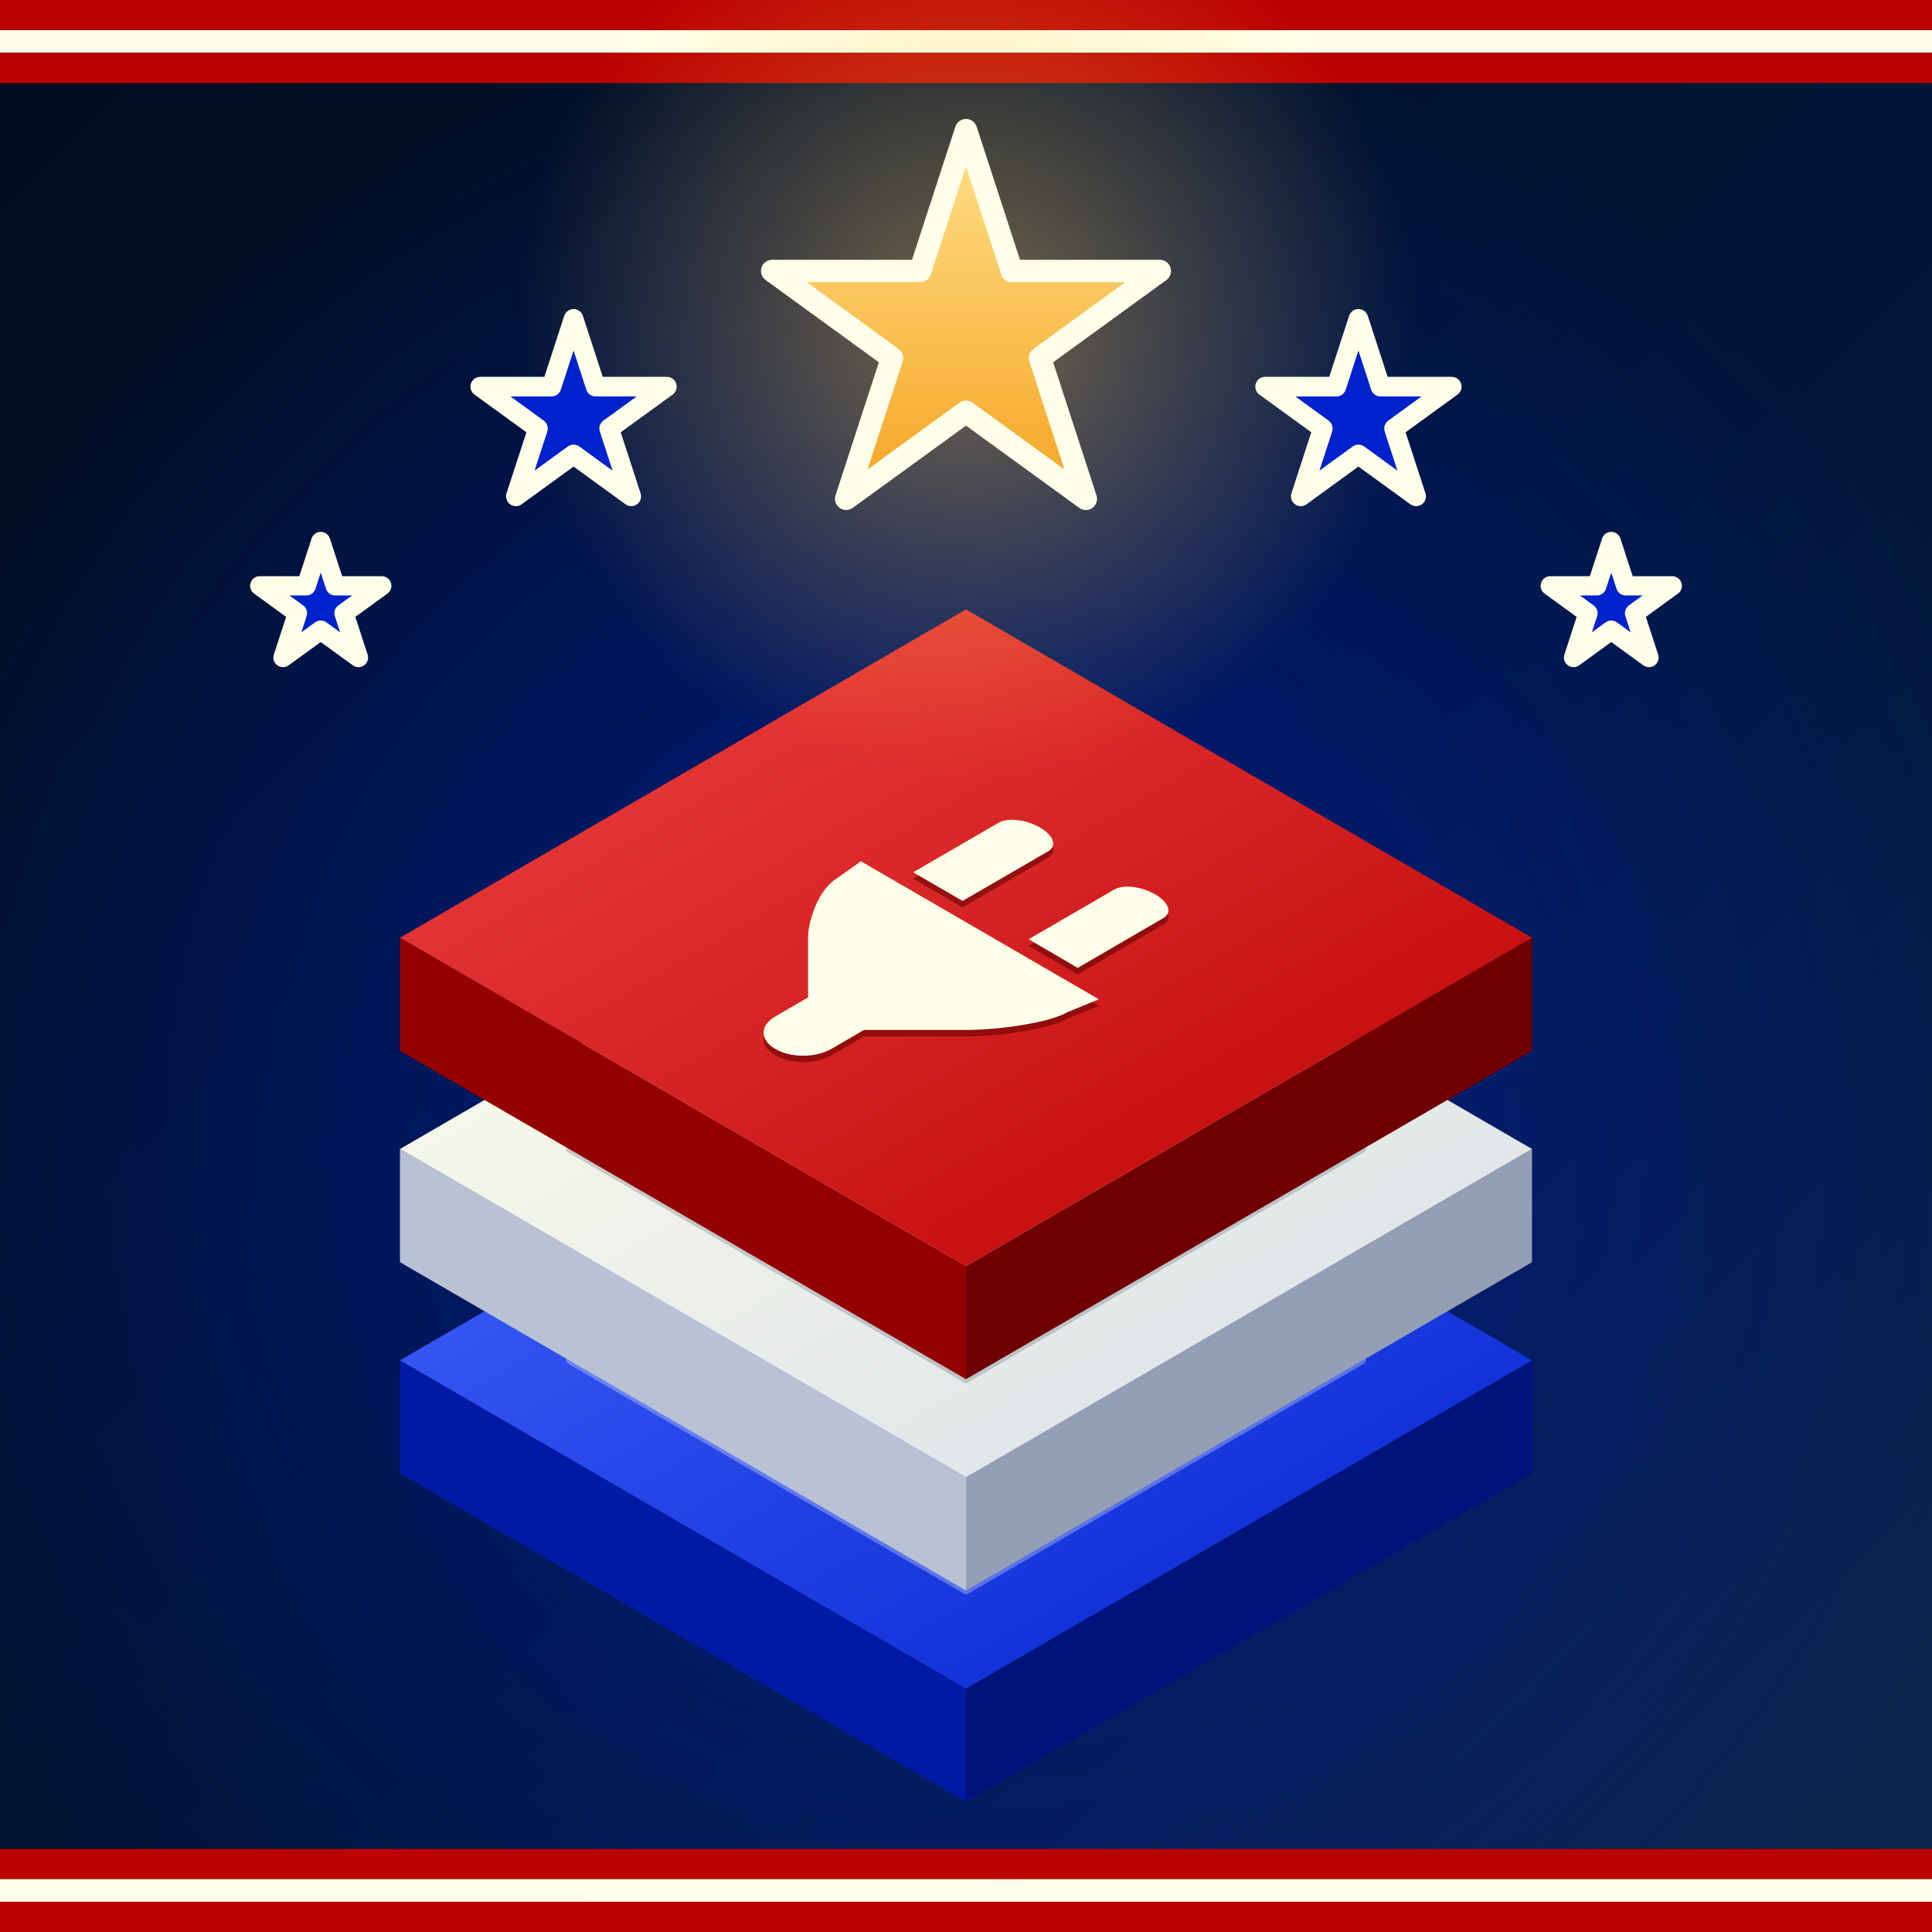
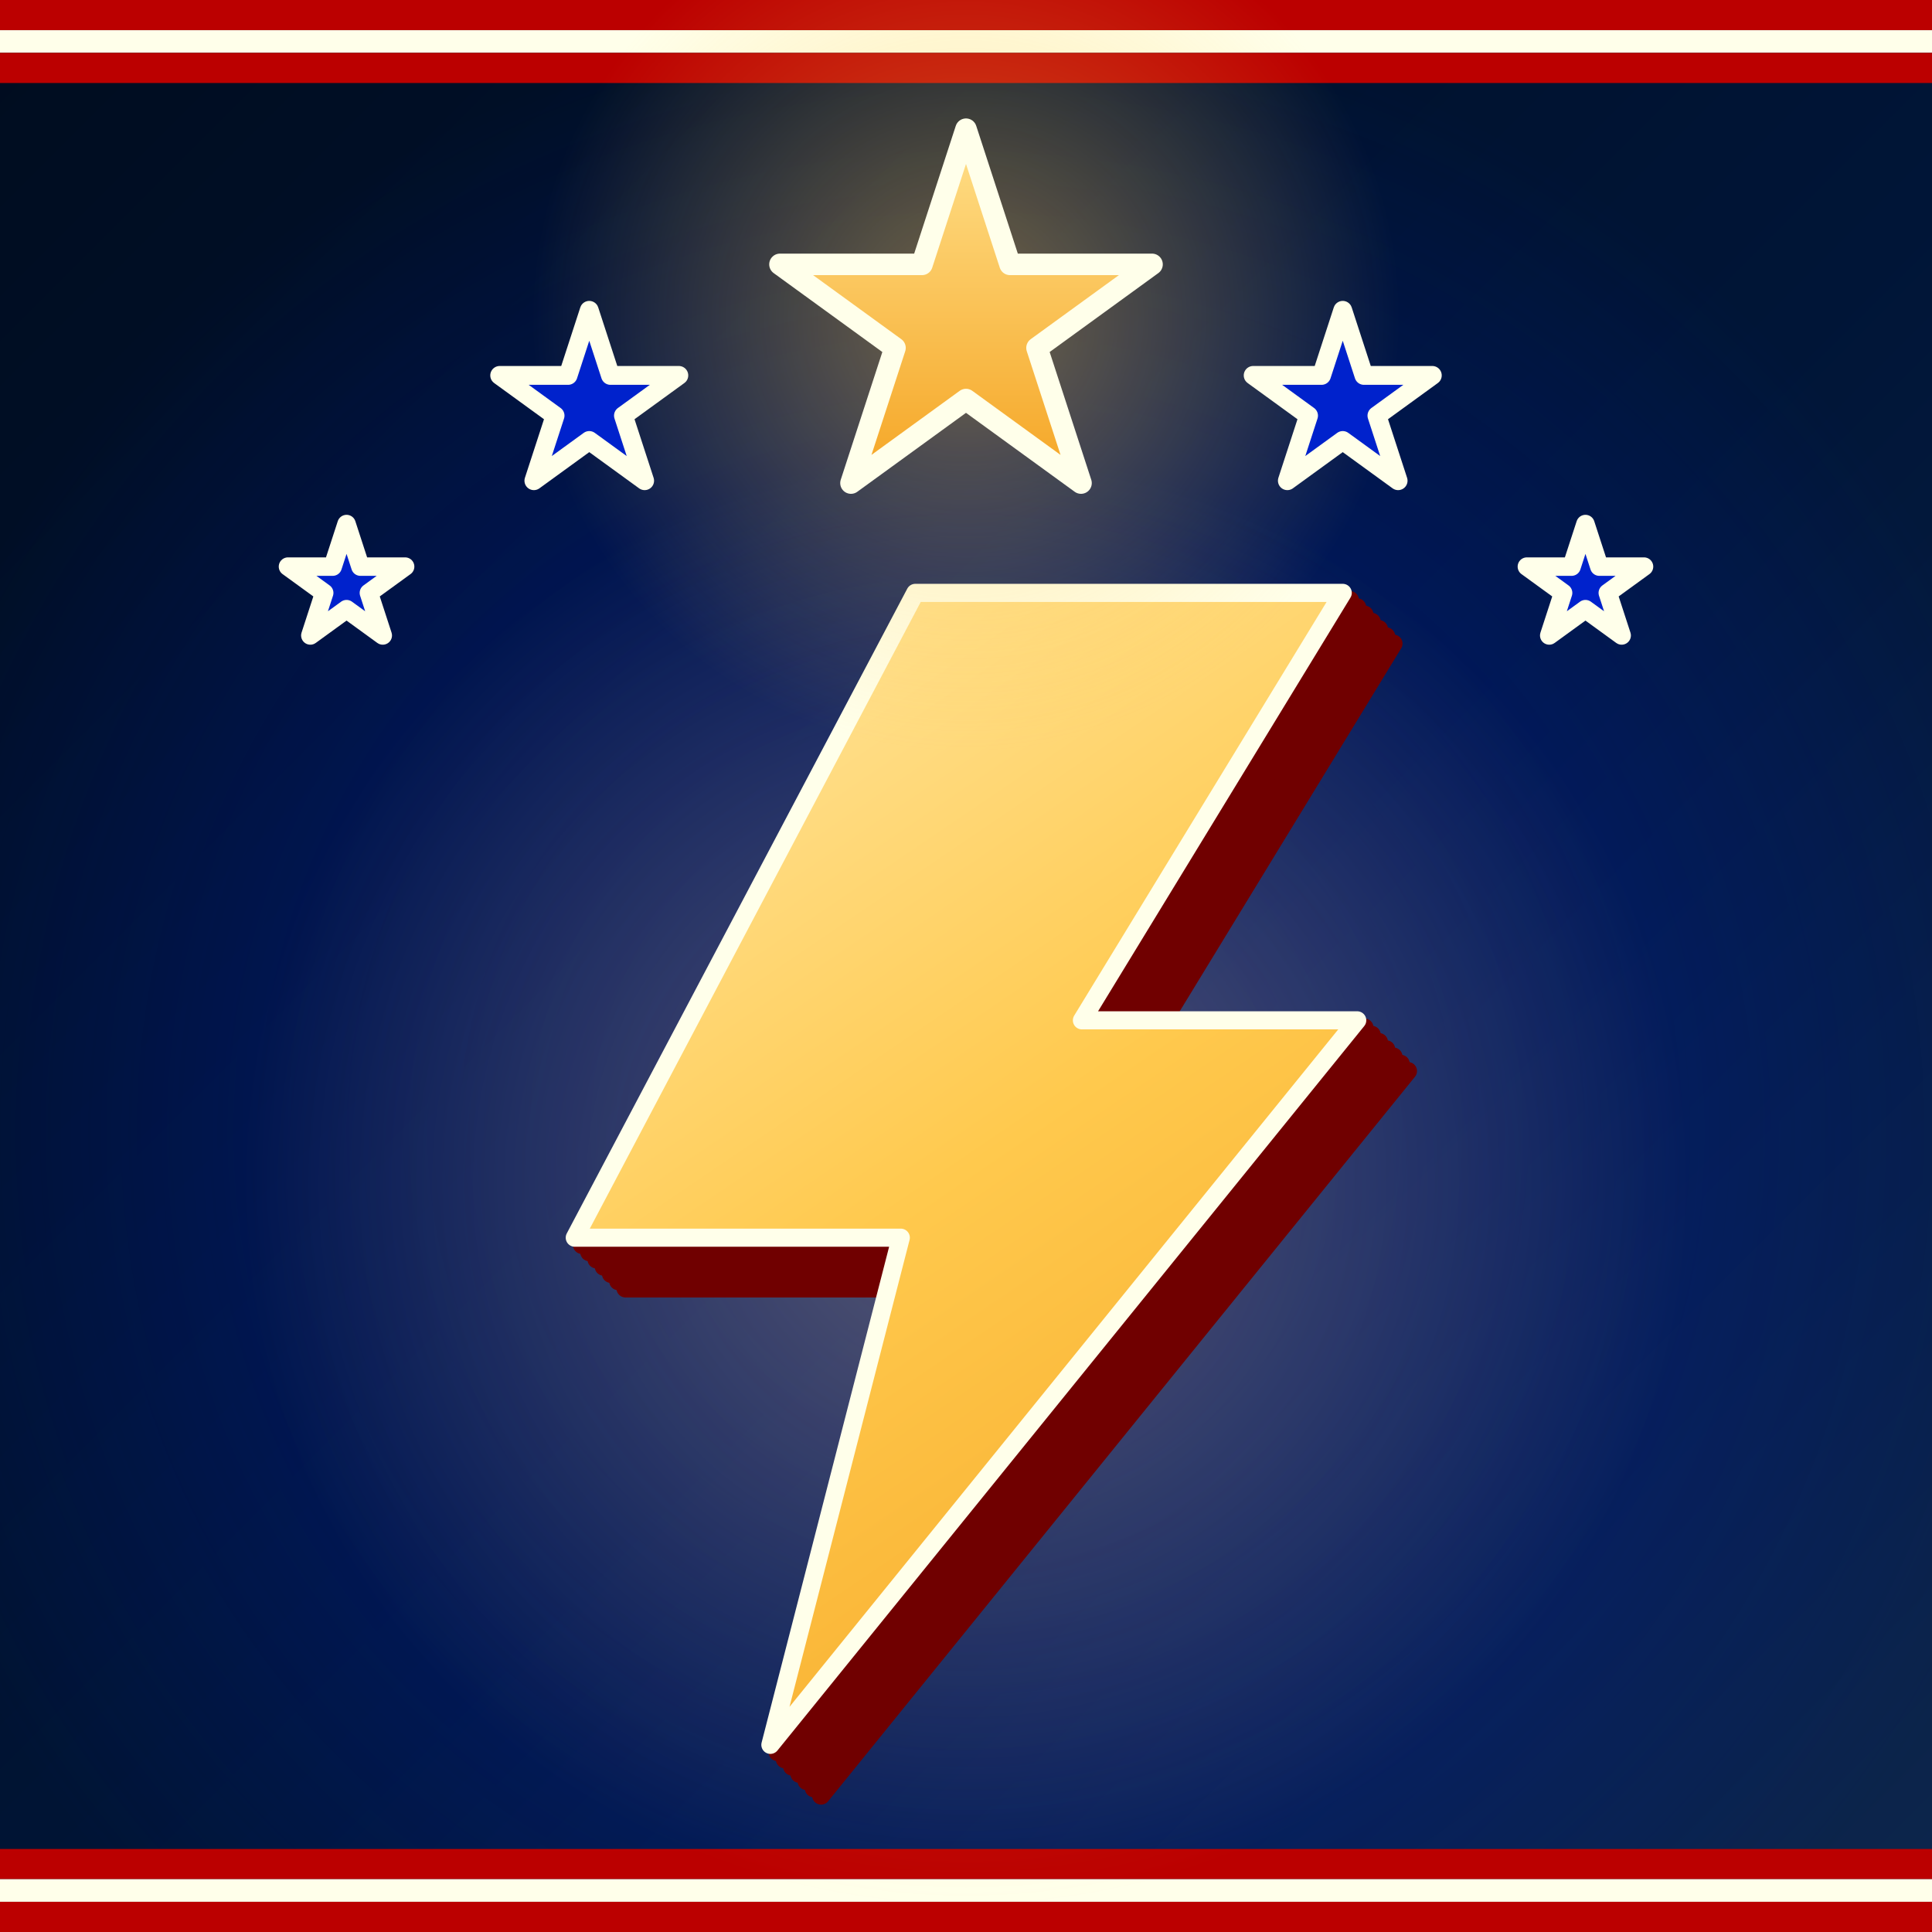
<svg xmlns="http://www.w3.org/2000/svg" xmlns:xlink="http://www.w3.org/1999/xlink" width="256" height="256" viewBox="0 0 256 256">
  <defs>
    <linearGradient id="bg" x1="0" y1="0" x2="1" y2="1">
      <stop offset="0" stop-color="#000c1f" />
      <stop offset="0.55" stop-color="#001537" />
      <stop offset="1" stop-color="#0d264d" />
    </linearGradient>
    <radialGradient id="glow-blue" cx="128" cy="150" r="150" gradientUnits="userSpaceOnUse">
      <stop offset="0" stop-color="#0022cc" stop-opacity="0.55" />
      <stop offset="1" stop-color="#0022cc" stop-opacity="0" />
    </radialGradient>
    <radialGradient id="glow-gold" cx="1214" cy="76" r="120" gradientUnits="userSpaceOnUse">
      <stop offset="0" stop-color="#ffc94d" stop-opacity="0.45" />
      <stop offset="1" stop-color="#ffc94d" stop-opacity="0" />
    </radialGradient>
+     <radialGradient id="glow-bolt" cx="1214" cy="315" r="200" gradientUnits="userSpaceOnUse">
+       <stop offset="0" stop-color="#ffc94d" stop-opacity="0.35" />
+       <stop offset="1" stop-color="#ffc94d" stop-opacity="0" />
+     </radialGradient>
    <linearGradient id="gold" x1="0" y1="0" x2="0" y2="1">
      <stop offset="0" stop-color="#ffe08a" />
      <stop offset="1" stop-color="#f5a524" />
    </linearGradient>
-     <linearGradient id="top-red" x1="0" y1="0" x2="1" y2="1">
-       <stop offset="0" stop-color="#ef4444" />
-       <stop offset="1" stop-color="#bb0000" />
+     <linearGradient id="bolt-face" x1="1106" y1="152" x2="1322" y2="470" gradientUnits="userSpaceOnUse">
+       <stop offset="0" stop-color="#ffe9a8" />
+       <stop offset="0.5" stop-color="#ffc94d" />
+       <stop offset="1" stop-color="#f5a524" />
    </linearGradient>
-     <linearGradient id="top-cream" x1="0" y1="0" x2="1" y2="1">
-       <stop offset="0" stop-color="#ffffea" />
-       <stop offset="1" stop-color="#d8dee9" />
-     </linearGradient>
-     <linearGradient id="top-blue" x1="0" y1="0" x2="1" y2="1">
-       <stop offset="0" stop-color="#4466ff" />
-       <stop offset="1" stop-color="#0022cc" />
+     <linearGradient id="bolt-edge" x1="0" y1="0" x2="0" y2="1">
+       <stop offset="0" stop-color="#bb0000" />
+       <stop offset="1" stop-color="#700000" />
    </linearGradient>
    <polygon id="star" points="0,-1 0.225,-0.309 0.951,-0.309 0.363,0.118 0.588,0.809 0,0.382 -0.588,0.809 -0.363,0.118 -0.951,-0.309 -0.225,-0.309" />
+     <polygon id="bolt" points="1200,152 1318,152 1246,270 1322,270 1160,470 1196,330 1106,330" />
  </defs>
  <rect width="256" height="256" fill="url(#bg)" />
  <rect width="256" height="256" fill="url(#glow-blue)" />
  <g>
    <rect y="0" width="256" height="4" fill="#bb0000" />
    <rect y="4" width="256" height="3" fill="#ffffea" />
    <rect y="7" width="256" height="4" fill="#bb0000" />
    <rect y="245" width="256" height="4" fill="#bb0000" />
    <rect y="249" width="256" height="3" fill="#ffffea" />
    <rect y="252" width="256" height="4" fill="#bb0000" />
  </g>
-   <g transform="translate(128 128) scale(0.5) translate(-1214 -245.5)">
+   <g transform="translate(128 128) scale(0.48) translate(-1214 -255)">
+     <circle cx="1214" cy="315" r="200" fill="url(#glow-bolt)" />
    <g stroke-linejoin="round">
-       <g transform="translate(0 350)">
-         <polygon points="1064,0 1214,87 1214,117 1064,30" fill="#001aa3" />
-         <polygon points="1214,87 1364,0 1364,30 1214,117" fill="#00137a" />
-         <polygon points="1214,-87 1364,0 1214,87 1064,0" fill="url(#top-blue)" />
-         <polygon points="1214,-61 1319,0 1214,61 1109,0" fill="none" stroke="#ffffff" stroke-opacity="0.3" stroke-width="2" />
+       <g fill="url(#bolt-edge)" stroke="#700000" stroke-width="5">
+         <use xlink:href="#bolt" transform="translate(14 14)" />
+         <use xlink:href="#bolt" transform="translate(12 12)" />
+         <use xlink:href="#bolt" transform="translate(10 10)" />
+         <use xlink:href="#bolt" transform="translate(8 8)" />
+         <use xlink:href="#bolt" transform="translate(6 6)" />
+         <use xlink:href="#bolt" transform="translate(4 4)" />
+         <use xlink:href="#bolt" transform="translate(2 2)" />
      </g>
-       <g transform="translate(0 294)">
-         <polygon points="1064,0 1214,87 1214,117 1064,30" fill="#b9c2d4" />
-         <polygon points="1214,87 1364,0 1364,30 1214,117" fill="#949fb5" />
-         <polygon points="1214,-87 1364,0 1214,87 1064,0" fill="url(#top-cream)" />
-         <polygon points="1214,-61 1319,0 1214,61 1109,0" fill="none" stroke="#001537" stroke-opacity="0.18" stroke-width="2" />
-       </g>
-       <g transform="translate(0 238)">
-         <polygon points="1064,0 1214,87 1214,117 1064,30" fill="#940000" />
-         <polygon points="1214,87 1364,0 1364,30 1214,117" fill="#700000" />
-         <polygon points="1214,-87 1364,0 1214,87 1064,0" fill="url(#top-red)" />
-         <g transform="matrix(4.95 2.871 -4.95 2.871 1214 -57.42)">
-           <path fill="#5c0000" fill-opacity="0.55" transform="translate(0.3 0.3) rotate(-45 10 10)" d="M13.11 4.36L9.87 7.6 8 5.73l3.24-3.24c.35-.34 1.05-.2 1.56.32.52.51.66 1.21.31 1.55zm-8 1.77l.91-1.12 9.01 9.01-1.19.84c-.71.71-2.63 1.16-3.82 1.16H6.14L4.9 17.26c-.59.59-1.54.59-2.12 0-.59-.58-.59-1.53 0-2.12l1.24-1.24v-3.88c0-1.13.4-3.19 1.09-3.89zm7.26 3.97l3.24-3.24c.34-.35 1.04-.21 1.55.31.52.51.66 1.21.31 1.55l-3.24 3.25z" />
-           <path fill="#ffffea" transform="rotate(-45 10 10)" d="M13.11 4.36L9.87 7.6 8 5.73l3.24-3.24c.35-.34 1.05-.2 1.56.32.52.51.66 1.21.31 1.55zm-8 1.77l.91-1.12 9.01 9.01-1.19.84c-.71.71-2.63 1.16-3.82 1.16H6.14L4.9 17.26c-.59.59-1.54.59-2.12 0-.59-.58-.59-1.53 0-2.12l1.24-1.24v-3.88c0-1.13.4-3.19 1.09-3.89zm7.26 3.97l3.24-3.24c.34-.35 1.04-.21 1.55.31.52.51.66 1.21.31 1.55l-3.24 3.25z" />
-         </g>
-       </g>
+       <use xlink:href="#bolt" fill="url(#bolt-face)" stroke="#ffffea" stroke-width="5" />
    </g>
    <circle cx="1214" cy="76" r="120" fill="url(#glow-gold)" />
    <g stroke-linejoin="round">
      <g fill="#0022cc" stroke="#ffffea" stroke-width="5">
        <use xlink:href="#star" transform="translate(1043 150) scale(17)" stroke-width="0.3" />
        <use xlink:href="#star" transform="translate(1110 100) scale(26)" stroke-width="0.2" />
        <use xlink:href="#star" transform="translate(1318 100) scale(26)" stroke-width="0.2" />
        <use xlink:href="#star" transform="translate(1385 150) scale(17)" stroke-width="0.3" />
      </g>
      <use xlink:href="#star" transform="translate(1214 78) scale(54)" fill="url(#gold)" stroke="#ffffea" stroke-width="0.11" />
    </g>
  </g>
</svg>
